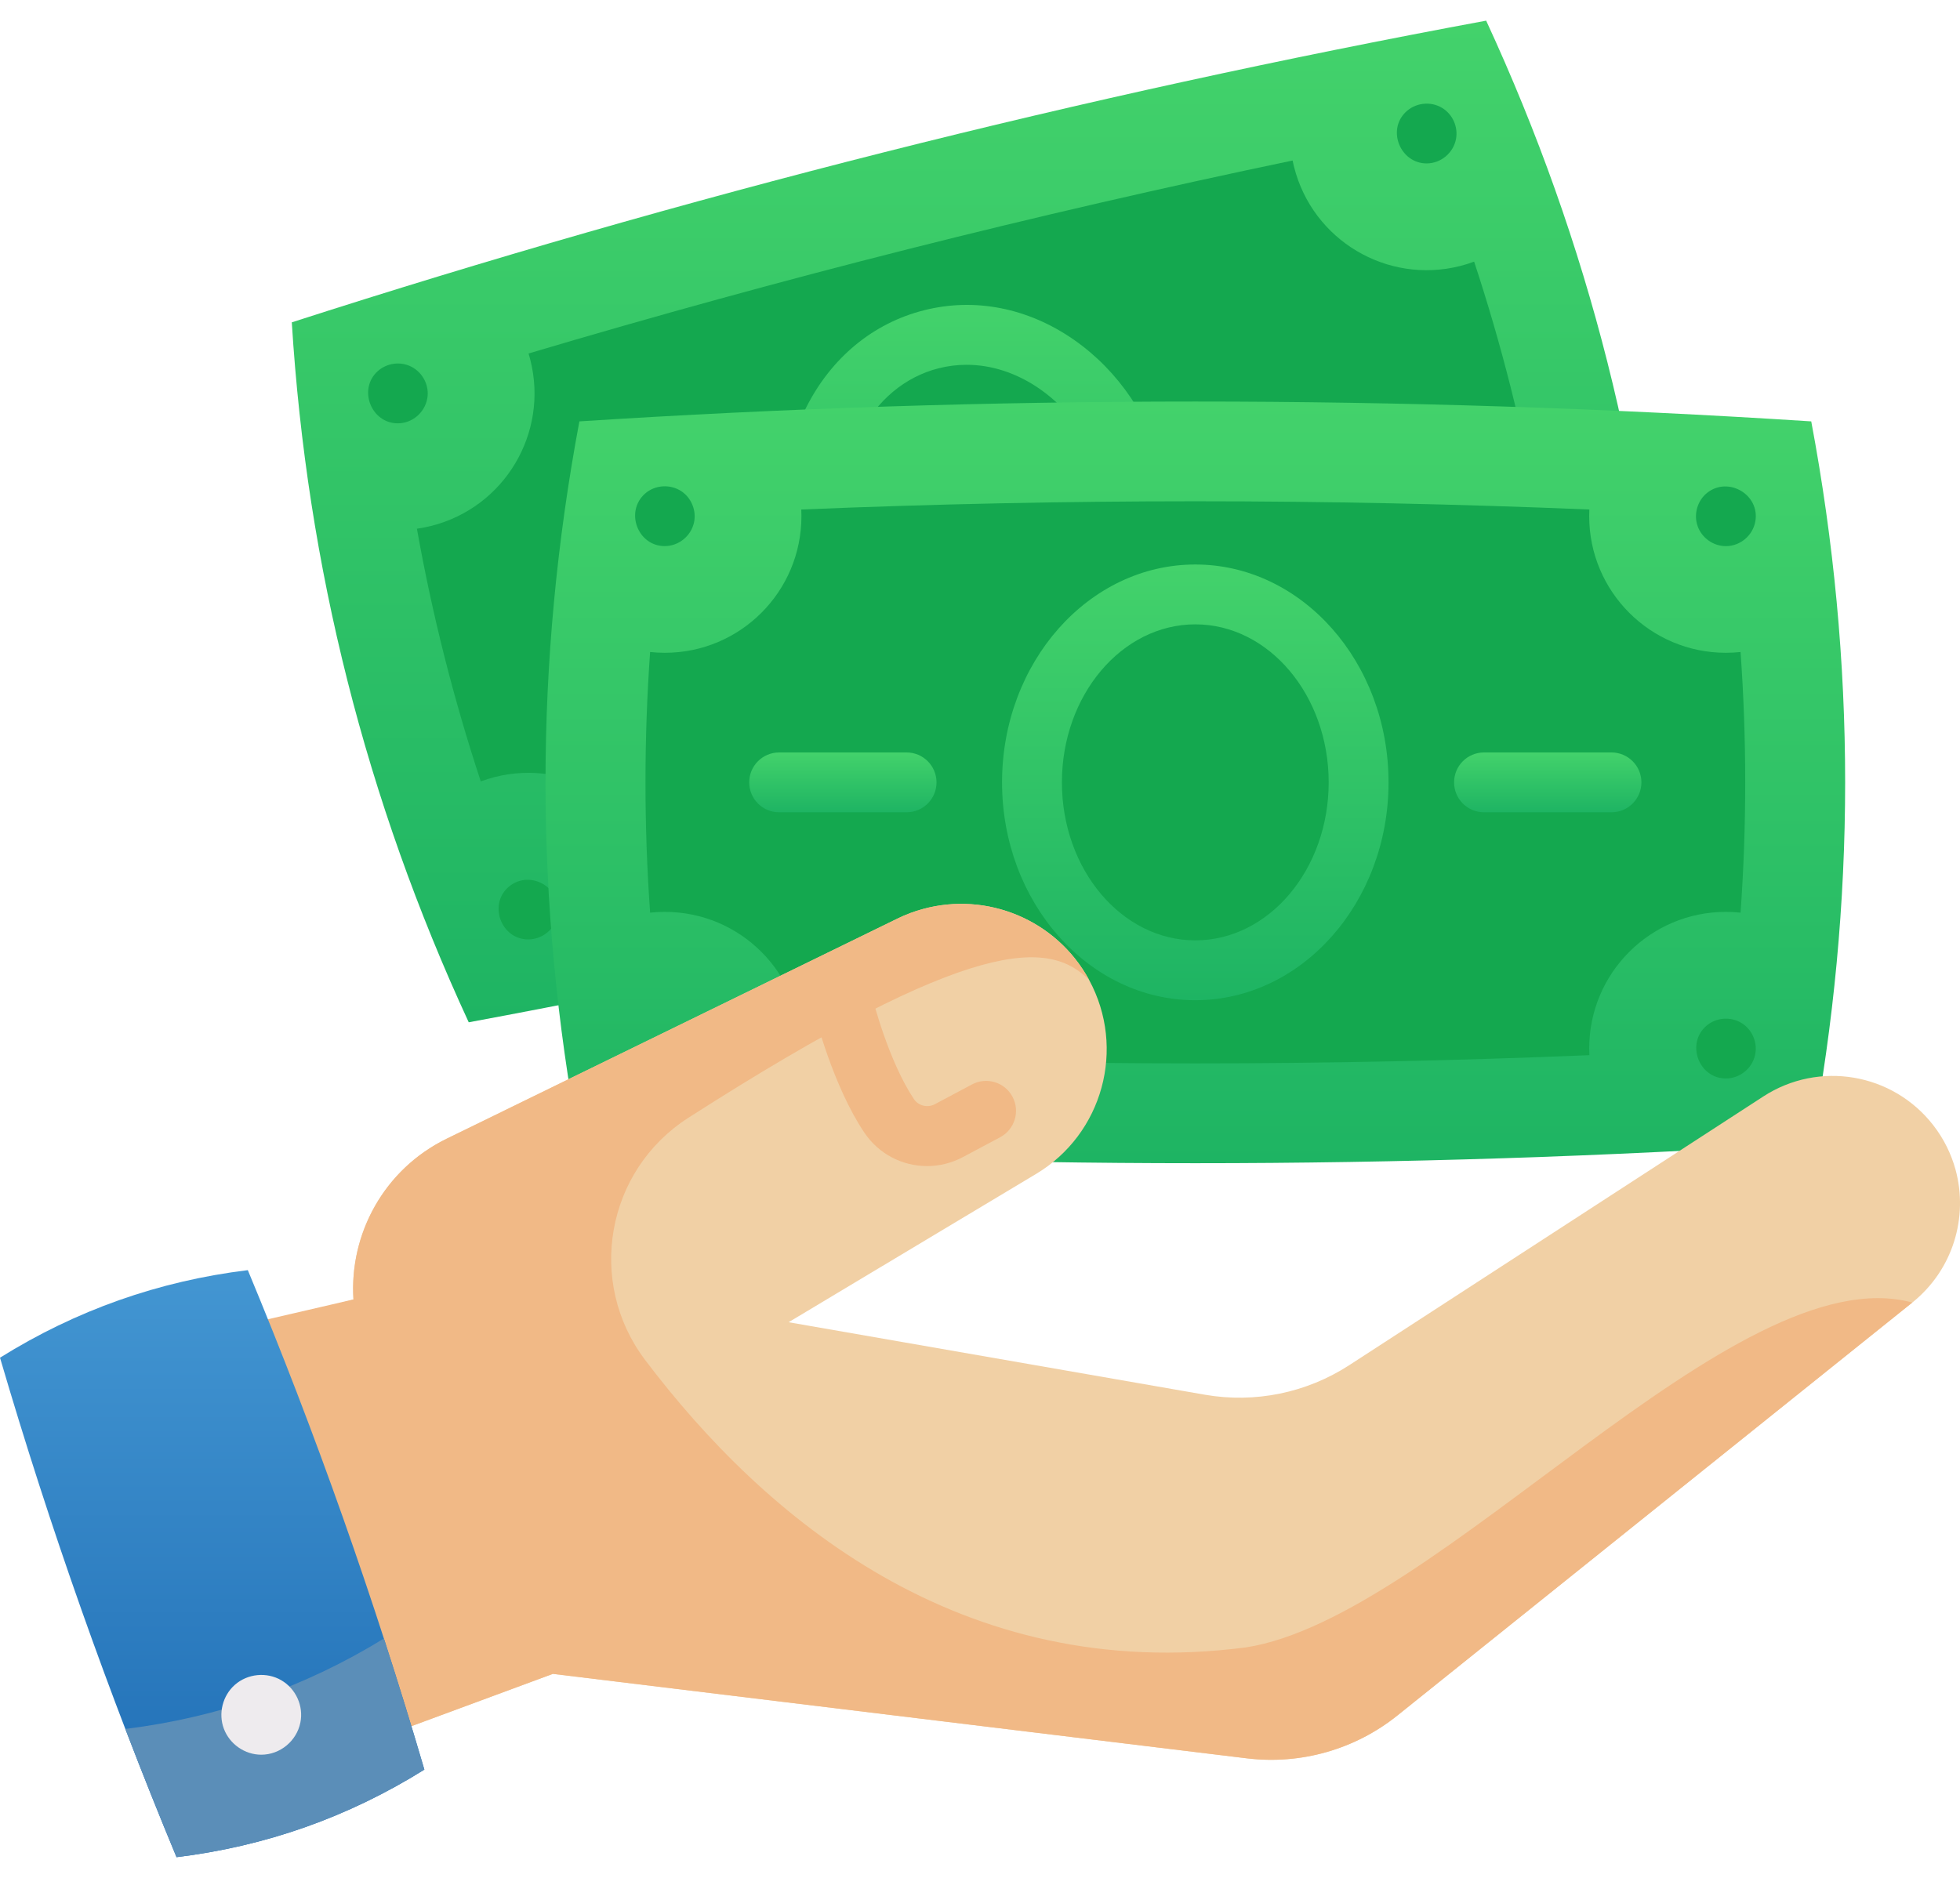
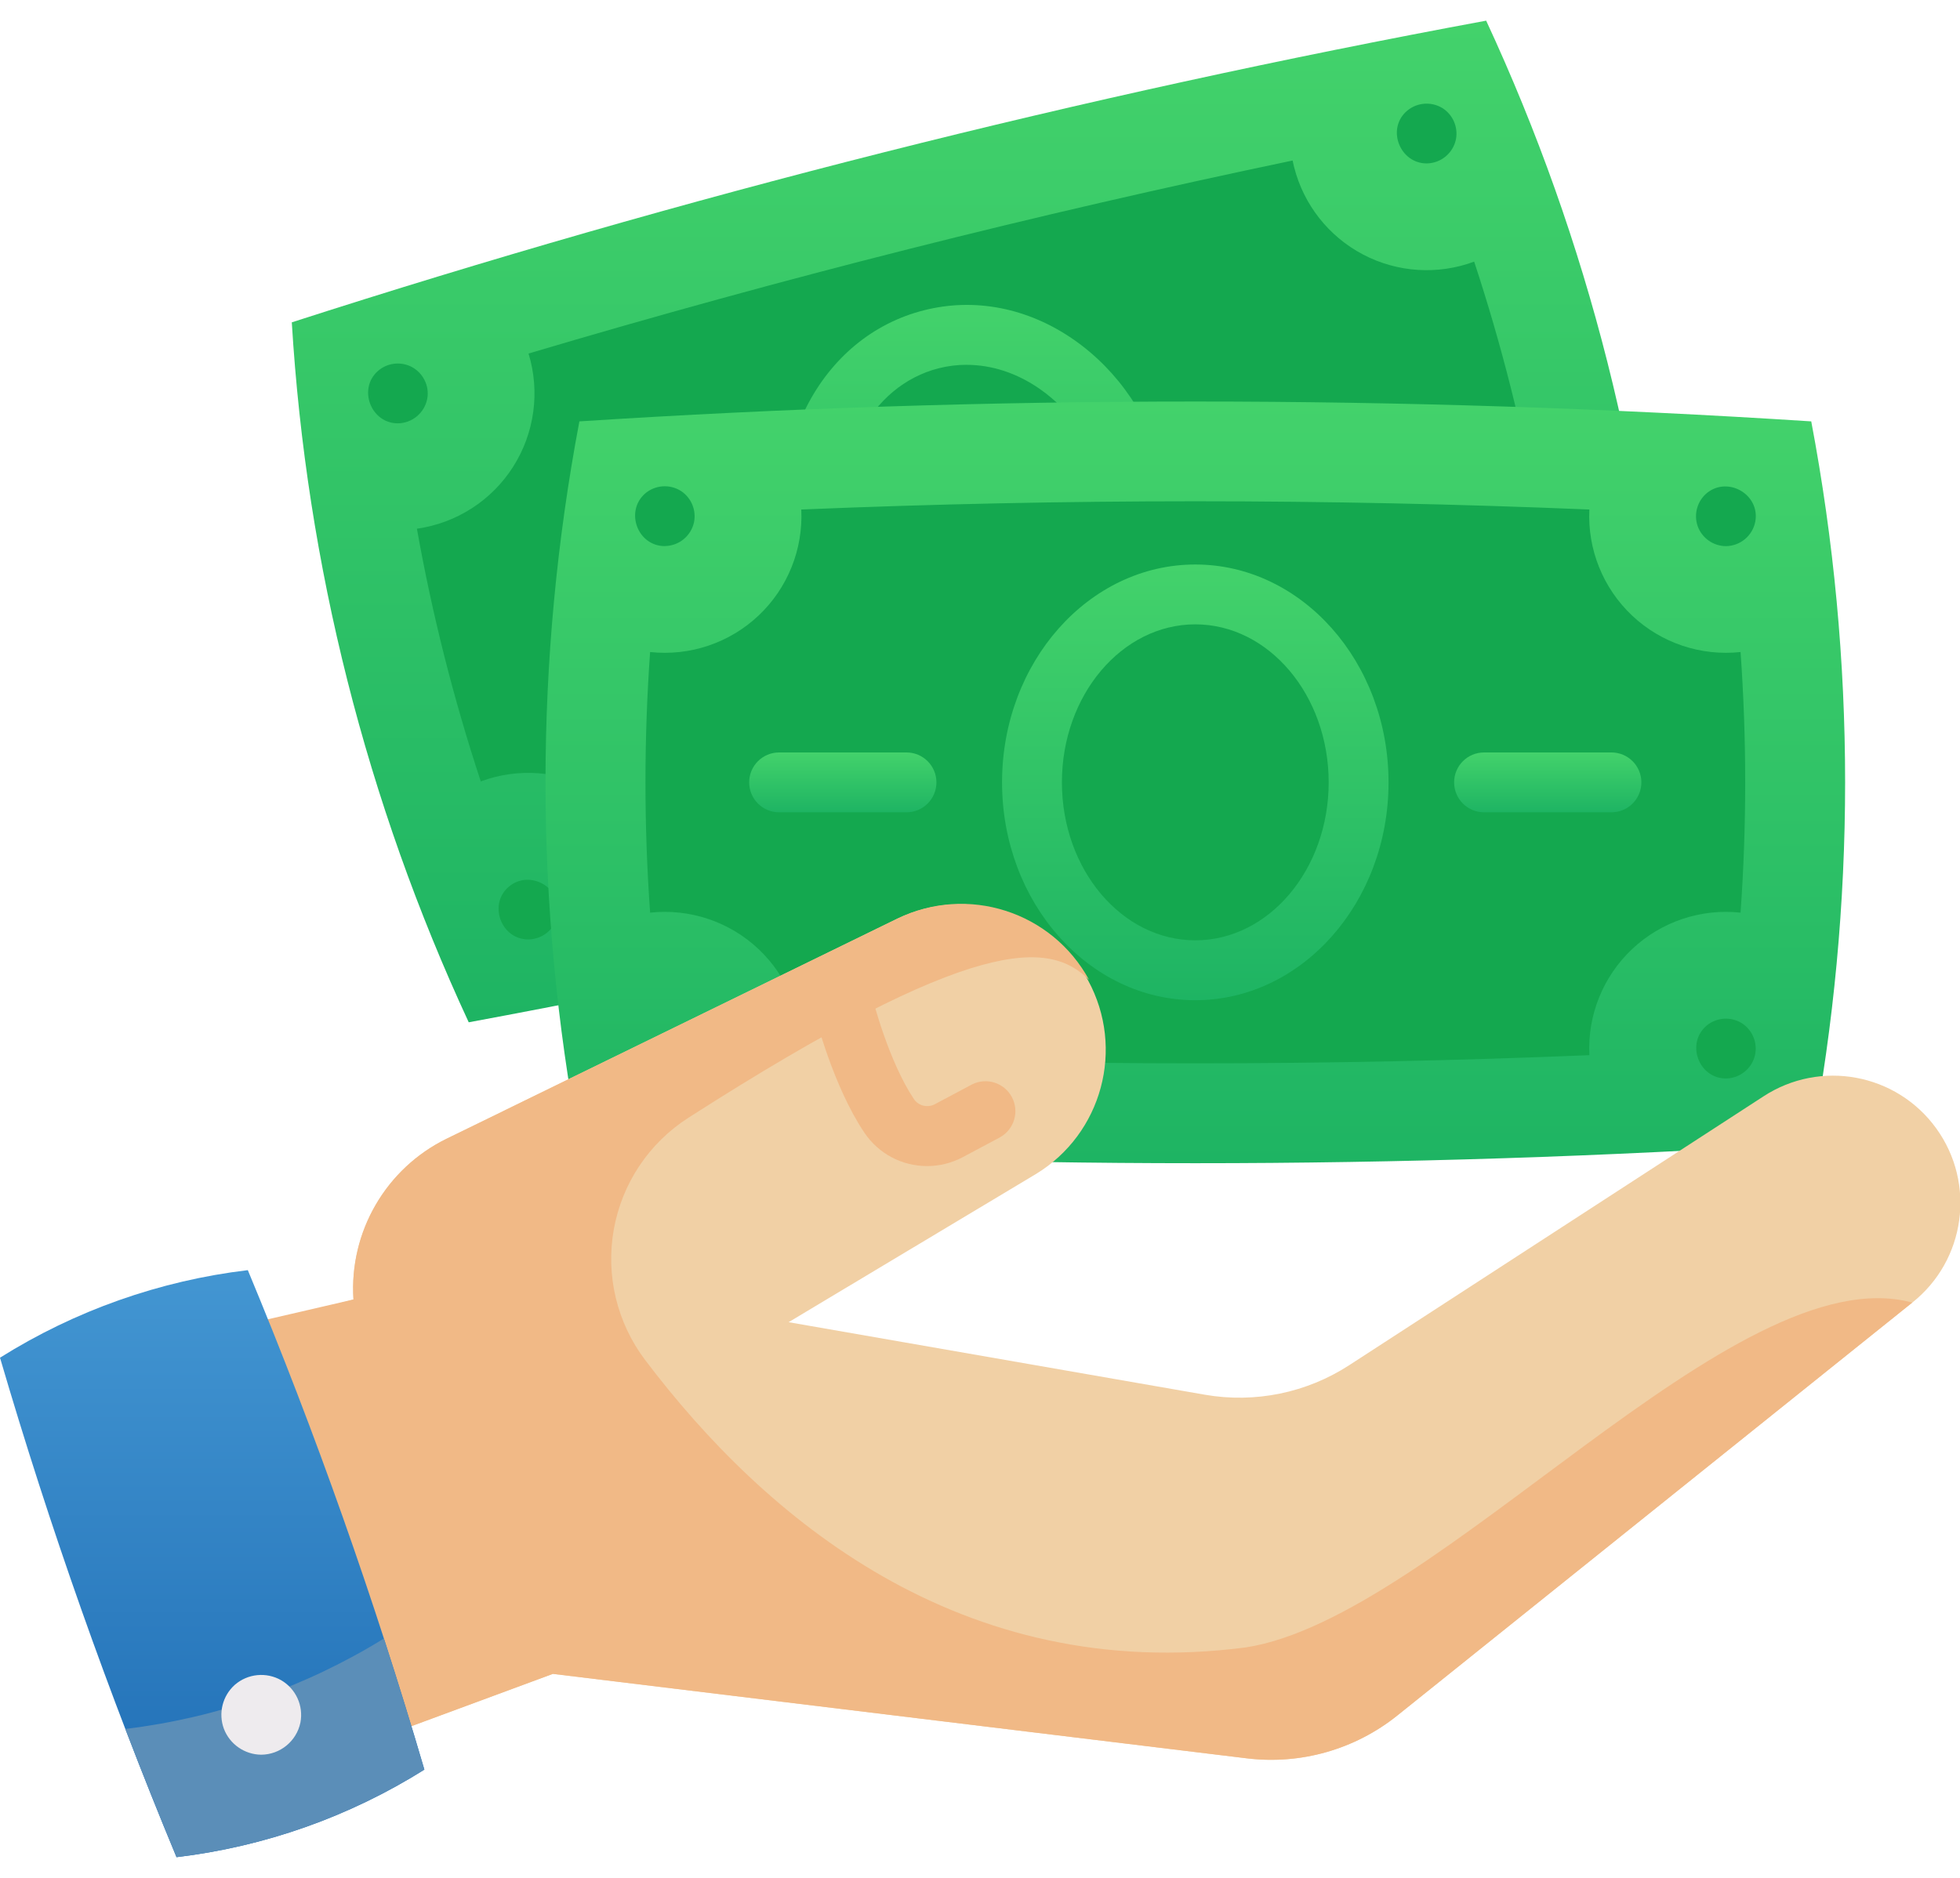
- <svg xmlns="http://www.w3.org/2000/svg" width="48" height="46" viewBox="0 0 48 46" fill="none">
-   <path d="M36.396 0.506C26.487 2.341 16.737 4.804 7.146 7.896C7.518 13.882 8.962 19.598 11.479 25.042C21.387 23.207 31.137 20.744 40.728 17.652C40.356 11.666 38.912 5.95 36.396 0.506V0.506Z" fill="url(#paint0_linear_747_297646)" />
-   <path d="M37.665 12.599C37.547 12.616 37.43 12.638 37.312 12.668C35.519 13.121 34.433 14.941 34.886 16.734C34.9 16.787 34.914 16.84 34.93 16.891C31.841 17.809 28.727 18.666 25.623 19.45C22.52 20.234 19.374 20.959 16.218 21.619C16.208 21.566 16.196 21.512 16.182 21.459C15.729 19.667 13.909 18.581 12.117 19.034C11.999 19.064 11.884 19.1 11.774 19.141C11.106 17.116 10.584 15.05 10.21 12.951C10.327 12.934 10.445 12.912 10.563 12.882C12.355 12.429 13.441 10.609 12.988 8.817C12.975 8.763 12.96 8.711 12.944 8.659C16.034 7.74 19.147 6.884 22.251 6.1C25.354 5.316 28.501 4.591 31.656 3.932C31.666 3.985 31.678 4.038 31.692 4.091C32.145 5.883 33.965 6.969 35.758 6.516C35.876 6.486 35.99 6.45 36.101 6.409C36.769 8.434 37.291 10.5 37.665 12.599V12.599Z" fill="#14A84F" />
-   <path d="M34.938 4.003C34.302 4.003 33.963 3.202 34.419 2.751C34.656 2.516 35.035 2.47 35.32 2.645C35.577 2.802 35.713 3.111 35.657 3.406C35.592 3.747 35.287 4.003 34.938 4.003V4.003Z" fill="#14A84F" />
-   <path d="M12.936 23.012C12.264 23.012 11.949 22.138 12.471 21.713C12.993 21.288 13.787 21.761 13.655 22.423C13.587 22.762 13.282 23.012 12.936 23.012Z" fill="#14A84F" />
-   <path d="M9.742 10.37C9.088 10.37 8.763 9.533 9.249 9.093C9.472 8.892 9.804 8.846 10.072 8.982C10.355 9.125 10.521 9.447 10.464 9.761C10.402 10.107 10.096 10.37 9.742 10.37V10.37Z" fill="#14A84F" />
-   <path d="M25.076 17.246C27.219 16.704 28.451 14.267 27.828 11.8C27.205 9.334 24.963 7.774 22.821 8.315C20.678 8.856 19.446 11.294 20.069 13.76C20.692 16.226 22.934 17.787 25.076 17.246Z" fill="#14A84F" />
-   <path d="M24.197 18.078C23.288 18.078 22.384 17.788 21.574 17.224C20.484 16.465 19.693 15.296 19.349 13.933C19.004 12.569 19.145 11.165 19.744 9.98C20.36 8.759 21.385 7.914 22.63 7.6C23.874 7.285 25.178 7.542 26.3 8.323C27.391 9.082 28.181 10.251 28.525 11.614C28.87 12.978 28.73 14.382 28.131 15.567C27.514 16.788 26.489 17.633 25.244 17.948C24.898 18.035 24.547 18.078 24.197 18.078V18.078ZM23.672 8.936C23.443 8.936 23.214 8.964 22.989 9.021C22.162 9.23 21.475 9.806 21.052 10.641C20.613 11.511 20.513 12.553 20.77 13.574C21.028 14.595 21.611 15.463 22.412 16.021C23.18 16.555 24.058 16.735 24.885 16.526C25.712 16.317 26.4 15.742 26.822 14.906C27.262 14.036 27.362 12.994 27.104 11.974C26.846 10.953 26.263 10.084 25.463 9.527C24.903 9.138 24.286 8.936 23.672 8.936V8.936Z" fill="url(#paint1_linear_747_297646)" />
-   <path d="M44.357 10.322C34.301 9.674 24.245 9.674 14.189 10.322C13.083 16.217 13.083 22.112 14.189 28.007C24.245 28.656 34.301 28.656 44.357 28.007C45.464 22.112 45.464 16.217 44.357 10.322V10.322Z" fill="url(#paint2_linear_747_297646)" />
-   <path d="M42.626 22.356C42.508 22.344 42.389 22.337 42.267 22.337C40.418 22.337 38.919 23.835 38.919 25.684C38.919 25.739 38.92 25.794 38.923 25.847C35.703 25.981 32.474 26.049 29.273 26.049C26.073 26.049 22.845 25.981 19.623 25.847C19.626 25.794 19.627 25.739 19.627 25.684C19.627 23.835 18.129 22.337 16.28 22.337C16.159 22.337 16.039 22.344 15.921 22.356C15.77 20.229 15.77 18.099 15.921 15.972C16.039 15.984 16.159 15.991 16.28 15.991C18.129 15.991 19.627 14.493 19.627 12.644C19.627 12.589 19.626 12.534 19.623 12.481C22.845 12.347 26.073 12.279 29.273 12.279C32.474 12.279 35.703 12.347 38.923 12.481C38.92 12.534 38.919 12.589 38.919 12.644C38.919 14.493 40.418 15.991 42.267 15.991C42.389 15.991 42.508 15.984 42.626 15.972C42.778 18.099 42.778 20.229 42.626 22.356Z" fill="#14A84F" />
-   <path d="M42.267 26.418C41.594 26.418 41.281 25.547 41.801 25.118C42.039 24.922 42.387 24.898 42.649 25.059C42.916 25.222 43.05 25.547 42.98 25.85C42.904 26.178 42.604 26.418 42.267 26.418Z" fill="#14A84F" />
-   <path d="M42.267 13.378C41.96 13.378 41.68 13.18 41.576 12.892C41.471 12.6 41.568 12.26 41.812 12.069C42.329 11.664 43.102 12.119 42.988 12.77C42.928 13.117 42.619 13.378 42.267 13.378Z" fill="#14A84F" />
-   <path d="M16.28 13.377C15.617 13.377 15.302 12.536 15.793 12.095C16.037 11.876 16.413 11.852 16.686 12.033C16.932 12.196 17.058 12.506 16.997 12.794C16.926 13.129 16.622 13.377 16.28 13.377V13.377Z" fill="#14A84F" />
-   <path d="M29.273 23.767C31.482 23.767 33.272 21.706 33.272 19.164C33.272 16.622 31.482 14.56 29.273 14.56C27.064 14.56 25.273 16.622 25.273 19.164C25.273 21.706 27.064 23.767 29.273 23.767Z" fill="#14A84F" />
-   <path d="M29.273 24.501C26.663 24.501 24.54 22.107 24.54 19.165C24.54 16.222 26.663 13.828 29.273 13.828C31.882 13.828 34.005 16.222 34.005 19.165C34.005 22.107 31.882 24.501 29.273 24.501V24.501ZM29.273 15.294C27.471 15.294 26.006 17.031 26.006 19.165C26.006 21.299 27.471 23.035 29.273 23.035C31.073 23.035 32.539 21.299 32.539 19.165C32.539 17.031 31.073 15.294 29.273 15.294V15.294Z" fill="url(#paint3_linear_747_297646)" />
-   <path d="M39.464 19.898H36.343C35.938 19.898 35.61 19.57 35.61 19.165C35.61 18.76 35.938 18.432 36.343 18.432H39.464C39.869 18.432 40.198 18.76 40.198 19.165C40.198 19.57 39.869 19.898 39.464 19.898Z" fill="url(#paint4_linear_747_297646)" />
-   <path d="M22.202 19.898H19.081C18.676 19.898 18.348 19.57 18.348 19.165C18.348 18.76 18.676 18.432 19.081 18.432H22.202C22.607 18.432 22.935 18.76 22.935 19.165C22.935 19.57 22.607 19.898 22.202 19.898Z" fill="url(#paint5_linear_747_297646)" />
-   <path d="M46.832 31.907H46.831L34.221 42.023C33.185 42.854 31.855 43.233 30.535 43.072L13.539 41.003L9.01 42.678C6.578 40.176 7.577 32.127 7.577 32.127L8.656 31.831C8.562 30.39 9.242 28.959 10.504 28.141C10.643 28.05 10.789 27.967 10.942 27.892L18.23 24.333L21.978 22.502C22.182 22.402 22.39 22.324 22.602 22.267C24.169 21.837 25.87 22.526 26.672 24.004C27.581 25.681 27.008 27.777 25.371 28.758L19.313 32.389L29.508 34.165C30.735 34.378 31.997 34.12 33.043 33.441L43.183 26.859C44.543 25.975 46.352 26.282 47.347 27.565C47.604 27.897 47.784 28.265 47.89 28.648C48.209 29.812 47.831 31.105 46.832 31.907Z" fill="#F1D0A5" />
-   <path d="M30.508 40.355C23.525 41.262 18.712 37.167 15.8 33.315C14.355 31.405 14.842 28.673 16.858 27.381C23.889 22.874 25.708 23.04 26.672 24.004C25.87 22.526 24.169 21.837 22.602 22.267C22.39 22.324 22.182 22.402 21.978 22.502L18.23 24.333L12.323 27.217C12.323 27.217 12.322 27.218 12.322 27.219L10.942 27.892C9.401 28.644 8.552 30.231 8.656 31.831L4.157 32.874C4.157 32.874 6.578 40.177 9.011 42.678L13.539 41.003L30.535 43.072C31.855 43.233 33.185 42.854 34.221 42.023L46.832 31.907C42.474 30.725 35.21 39.635 30.508 40.355Z" fill="#F1B986" />
-   <path d="M22.704 28.564C22.103 28.564 21.521 28.273 21.165 27.741C20.393 26.588 19.962 24.873 19.944 24.8C19.846 24.407 20.086 24.01 20.479 23.912C20.872 23.815 21.269 24.054 21.367 24.447C21.375 24.48 21.759 25.993 22.383 26.925C22.493 27.089 22.718 27.143 22.895 27.048L23.804 26.564C24.161 26.373 24.605 26.508 24.796 26.866C24.986 27.223 24.851 27.667 24.494 27.857L23.585 28.342C23.304 28.492 23.002 28.564 22.704 28.564V28.564Z" fill="#F1B986" />
-   <path d="M6.069 31.113C3.888 31.38 1.864 32.094 0 33.258C1.219 37.415 2.66 41.493 4.323 45.493C6.505 45.227 8.528 44.512 10.392 43.348C9.174 39.191 7.733 35.113 6.069 31.113V31.113Z" fill="url(#paint6_linear_747_297646)" />
-   <path d="M10.393 43.348C8.528 44.512 6.506 45.227 4.324 45.493C3.891 44.451 3.473 43.404 3.07 42.352C5.343 42.071 7.454 41.333 9.402 40.137C9.747 41.202 10.078 42.273 10.393 43.348V43.348Z" fill="#5B8EB8" />
-   <path d="M6.398 42.983C5.996 42.983 5.625 42.725 5.483 42.349C5.341 41.973 5.451 41.535 5.754 41.269C6.065 40.997 6.529 40.951 6.887 41.158C7.245 41.365 7.439 41.79 7.356 42.196C7.265 42.647 6.86 42.983 6.398 42.983Z" fill="#EEEBEE" />
+ <svg xmlns="http://www.w3.org/2000/svg" width="48" height="46" fill="none">
+   <path d="M36.396.506a234.154 234.154 0 00-29.25 7.39 47.538 47.538 0 004.333 17.146 234.182 234.182 0 0029.249-7.39A47.538 47.538 0 0036.396.506z" fill="url(#paint0_linear_747_297646)" />
+   <path d="M37.665 12.6a3.347 3.347 0 00-2.735 4.292 232.78 232.78 0 01-18.712 4.727 3.347 3.347 0 00-4.444-2.478 44.88 44.88 0 01-1.564-6.19 3.347 3.347 0 002.734-4.291 232.583 232.583 0 0118.712-4.728c.01.053.023.106.036.159a3.347 3.347 0 004.41 2.318 44.889 44.889 0 011.563 6.19zm-2.727-8.597c-.636 0-.975-.801-.52-1.252a.743.743 0 01.902-.106.74.74 0 01.337.76.74.74 0 01-.72.598zM12.936 23.012c-.672 0-.987-.874-.465-1.3.522-.424 1.316.049 1.184.71a.739.739 0 01-.719.59zM9.742 10.37c-.654 0-.98-.837-.493-1.277a.74.74 0 01.822-.111c.284.143.45.465.393.78a.741.741 0 01-.722.608z" fill="#14A84F" />
+   <path d="M25.076 17.246c2.143-.541 3.375-2.98 2.752-5.445-.623-2.467-2.865-4.027-5.007-3.486-2.143.541-3.375 2.98-2.752 5.445.623 2.466 2.865 4.027 5.007 3.486z" fill="#14A84F" />
+   <path d="M24.197 18.078c-.909 0-1.813-.29-2.623-.854-1.09-.759-1.88-1.928-2.225-3.291-.345-1.364-.204-2.768.395-3.953.616-1.22 1.641-2.066 2.886-2.38 1.244-.315 2.548-.058 3.67.723 1.09.759 1.88 1.928 2.225 3.291.345 1.364.205 2.768-.394 3.953-.617 1.22-1.642 2.066-2.887 2.38a4.243 4.243 0 01-1.047.131zm-.525-9.142c-.23 0-.458.028-.683.085-.827.21-1.514.785-1.937 1.62-.44.87-.54 1.912-.282 2.933.258 1.02.841 1.89 1.642 2.447.768.534 1.646.714 2.473.505.827-.209 1.515-.784 1.937-1.62.44-.87.54-1.912.282-2.932-.258-1.021-.841-1.89-1.641-2.447-.56-.39-1.177-.59-1.79-.59z" fill="url(#paint1_linear_747_297646)" />
+   <path d="M44.357 10.322a234.16 234.16 0 00-30.168 0 47.536 47.536 0 000 17.685c10.056.649 20.112.649 30.168 0a47.536 47.536 0 000-17.685z" fill="url(#paint2_linear_747_297646)" />
+   <path d="M42.626 22.356a3.348 3.348 0 00-3.703 3.491 232.517 232.517 0 01-19.3 0 3.347 3.347 0 00-3.702-3.491 44.871 44.871 0 010-6.384 3.347 3.347 0 003.702-3.491c3.222-.134 6.45-.202 9.65-.202s6.43.068 9.65.202a3.348 3.348 0 003.703 3.491 44.9 44.9 0 010 6.384zm-.359 4.062c-.673 0-.986-.87-.466-1.3a.74.74 0 01.848-.059.74.74 0 01.33.791.739.739 0 01-.712.568zm0-13.04a.74.74 0 01-.69-.486.74.74 0 01.235-.823c.517-.405 1.29.05 1.176.701a.74.74 0 01-.721.608zm-25.987-.001c-.663 0-.978-.841-.488-1.282a.74.74 0 01.894-.062.741.741 0 01.31.761.74.74 0 01-.716.582z" fill="#14A84F" />
+   <path d="M29.273 23.767c2.209 0 4-2.06 4-4.603 0-2.542-1.792-4.604-4-4.604-2.209 0-4 2.062-4 4.604 0 2.542 1.791 4.603 4 4.603z" fill="#14A84F" />
+   <path d="M29.273 24.501c-2.61 0-4.733-2.394-4.733-5.336 0-2.943 2.123-5.337 4.733-5.337 2.609 0 4.732 2.394 4.732 5.337 0 2.942-2.123 5.336-4.733 5.336zm0-9.207c-1.802 0-3.267 1.737-3.267 3.87 0 2.135 1.465 3.87 3.267 3.87 1.8 0 3.266-1.735 3.266-3.87 0-2.133-1.466-3.87-3.267-3.87z" fill="url(#paint3_linear_747_297646)" />
+   <path d="M39.464 19.898h-3.12a.733.733 0 110-1.466h3.12a.733.733 0 110 1.466z" fill="url(#paint4_linear_747_297646)" />
+   <path d="M22.202 19.898H19.08a.733.733 0 110-1.466h3.12a.733.733 0 110 1.466z" fill="url(#paint5_linear_747_297646)" />
+   <path d="M46.832 31.907L34.22 42.023a4.936 4.936 0 01-3.686 1.049L13.54 41.003l-4.53 1.675c-2.432-2.502-1.433-10.551-1.433-10.551l1.079-.296a4.09 4.09 0 012.286-3.94l7.288-3.558 3.748-1.831a3.563 3.563 0 013.393 6.256l-6.058 3.63 10.195 1.777a4.938 4.938 0 003.535-.724l10.14-6.582a3.118 3.118 0 013.65 5.048z" fill="#F1D0A5" />
+   <path d="M30.508 40.355c-6.983.907-11.796-3.188-14.708-7.04a4.105 4.105 0 011.058-5.934c7.031-4.507 8.85-4.341 9.814-3.377a3.563 3.563 0 00-4.694-1.502l-3.748 1.83-5.907 2.885v.002l-1.381.673a4.088 4.088 0 00-2.286 3.94l-4.499 1.042s2.42 7.303 4.854 9.804l4.528-1.675 16.996 2.069a4.936 4.936 0 003.686-1.05l12.61-10.114c-4.357-1.183-11.62 7.727-16.324 8.447z" fill="#F1B986" />
+   <path d="M22.704 28.564c-.6 0-1.183-.291-1.539-.823-.772-1.153-1.203-2.868-1.221-2.94a.733.733 0 011.423-.354c.008.033.392 1.546 1.016 2.478.11.164.335.218.512.123l.909-.484a.733.733 0 01.69 1.293l-.909.485c-.28.15-.583.222-.881.222z" fill="#F1B986" />
+   <path d="M6.069 31.113A14.69 14.69 0 000 33.258a118.99 118.99 0 004.323 12.235 14.69 14.69 0 006.07-2.145 118.978 118.978 0 00-4.324-12.235z" fill="url(#paint6_linear_747_297646)" />
+   <path d="M10.393 43.348a14.672 14.672 0 01-6.07 2.145c-.432-1.042-.85-2.09-1.253-3.141a15.616 15.616 0 006.332-2.215c.345 1.065.676 2.136.99 3.211z" fill="#5B8EB8" />
+   <path d="M6.398 42.983a.989.989 0 01-.915-.634.986.986 0 01.27-1.08.987.987 0 011.134-.11.986.986 0 01.47 1.037.988.988 0 01-.959.787z" fill="#EEEBEE" />
  <defs>
-     <linearGradient id="paint0_linear_747_297646" x1="23.937" y1="0.506" x2="23.937" y2="25.042" gradientUnits="userSpaceOnUse">
+     <linearGradient id="paint0_linear_747_297646" x1="23.937" y1=".506" x2="23.937" y2="25.042" gradientUnits="userSpaceOnUse">
      <stop stop-color="#43D26B" />
      <stop offset="1" stop-color="#1EB463" />
    </linearGradient>
    <linearGradient id="paint1_linear_747_297646" x1="23.937" y1="7.469" x2="23.937" y2="18.078" gradientUnits="userSpaceOnUse">
      <stop stop-color="#43D26B" />
      <stop offset="1" stop-color="#1EB463" />
    </linearGradient>
    <linearGradient id="paint2_linear_747_297646" x1="29.273" y1="9.836" x2="29.273" y2="28.493" gradientUnits="userSpaceOnUse">
      <stop stop-color="#43D26B" />
      <stop offset="1" stop-color="#1EB463" />
    </linearGradient>
    <linearGradient id="paint3_linear_747_297646" x1="29.273" y1="13.828" x2="29.273" y2="24.501" gradientUnits="userSpaceOnUse">
      <stop stop-color="#43D26B" />
      <stop offset="1" stop-color="#1EB463" />
    </linearGradient>
    <linearGradient id="paint4_linear_747_297646" x1="37.904" y1="18.432" x2="37.904" y2="19.898" gradientUnits="userSpaceOnUse">
      <stop stop-color="#43D26B" />
      <stop offset="1" stop-color="#1EB463" />
    </linearGradient>
    <linearGradient id="paint5_linear_747_297646" x1="20.641" y1="18.432" x2="20.641" y2="19.898" gradientUnits="userSpaceOnUse">
      <stop stop-color="#43D26B" />
      <stop offset="1" stop-color="#1EB463" />
    </linearGradient>
    <linearGradient id="paint6_linear_747_297646" x1="5.196" y1="31.113" x2="5.196" y2="45.493" gradientUnits="userSpaceOnUse">
      <stop stop-color="#4396D2" />
      <stop offset="1" stop-color="#1E6CB4" />
    </linearGradient>
  </defs>
</svg>
